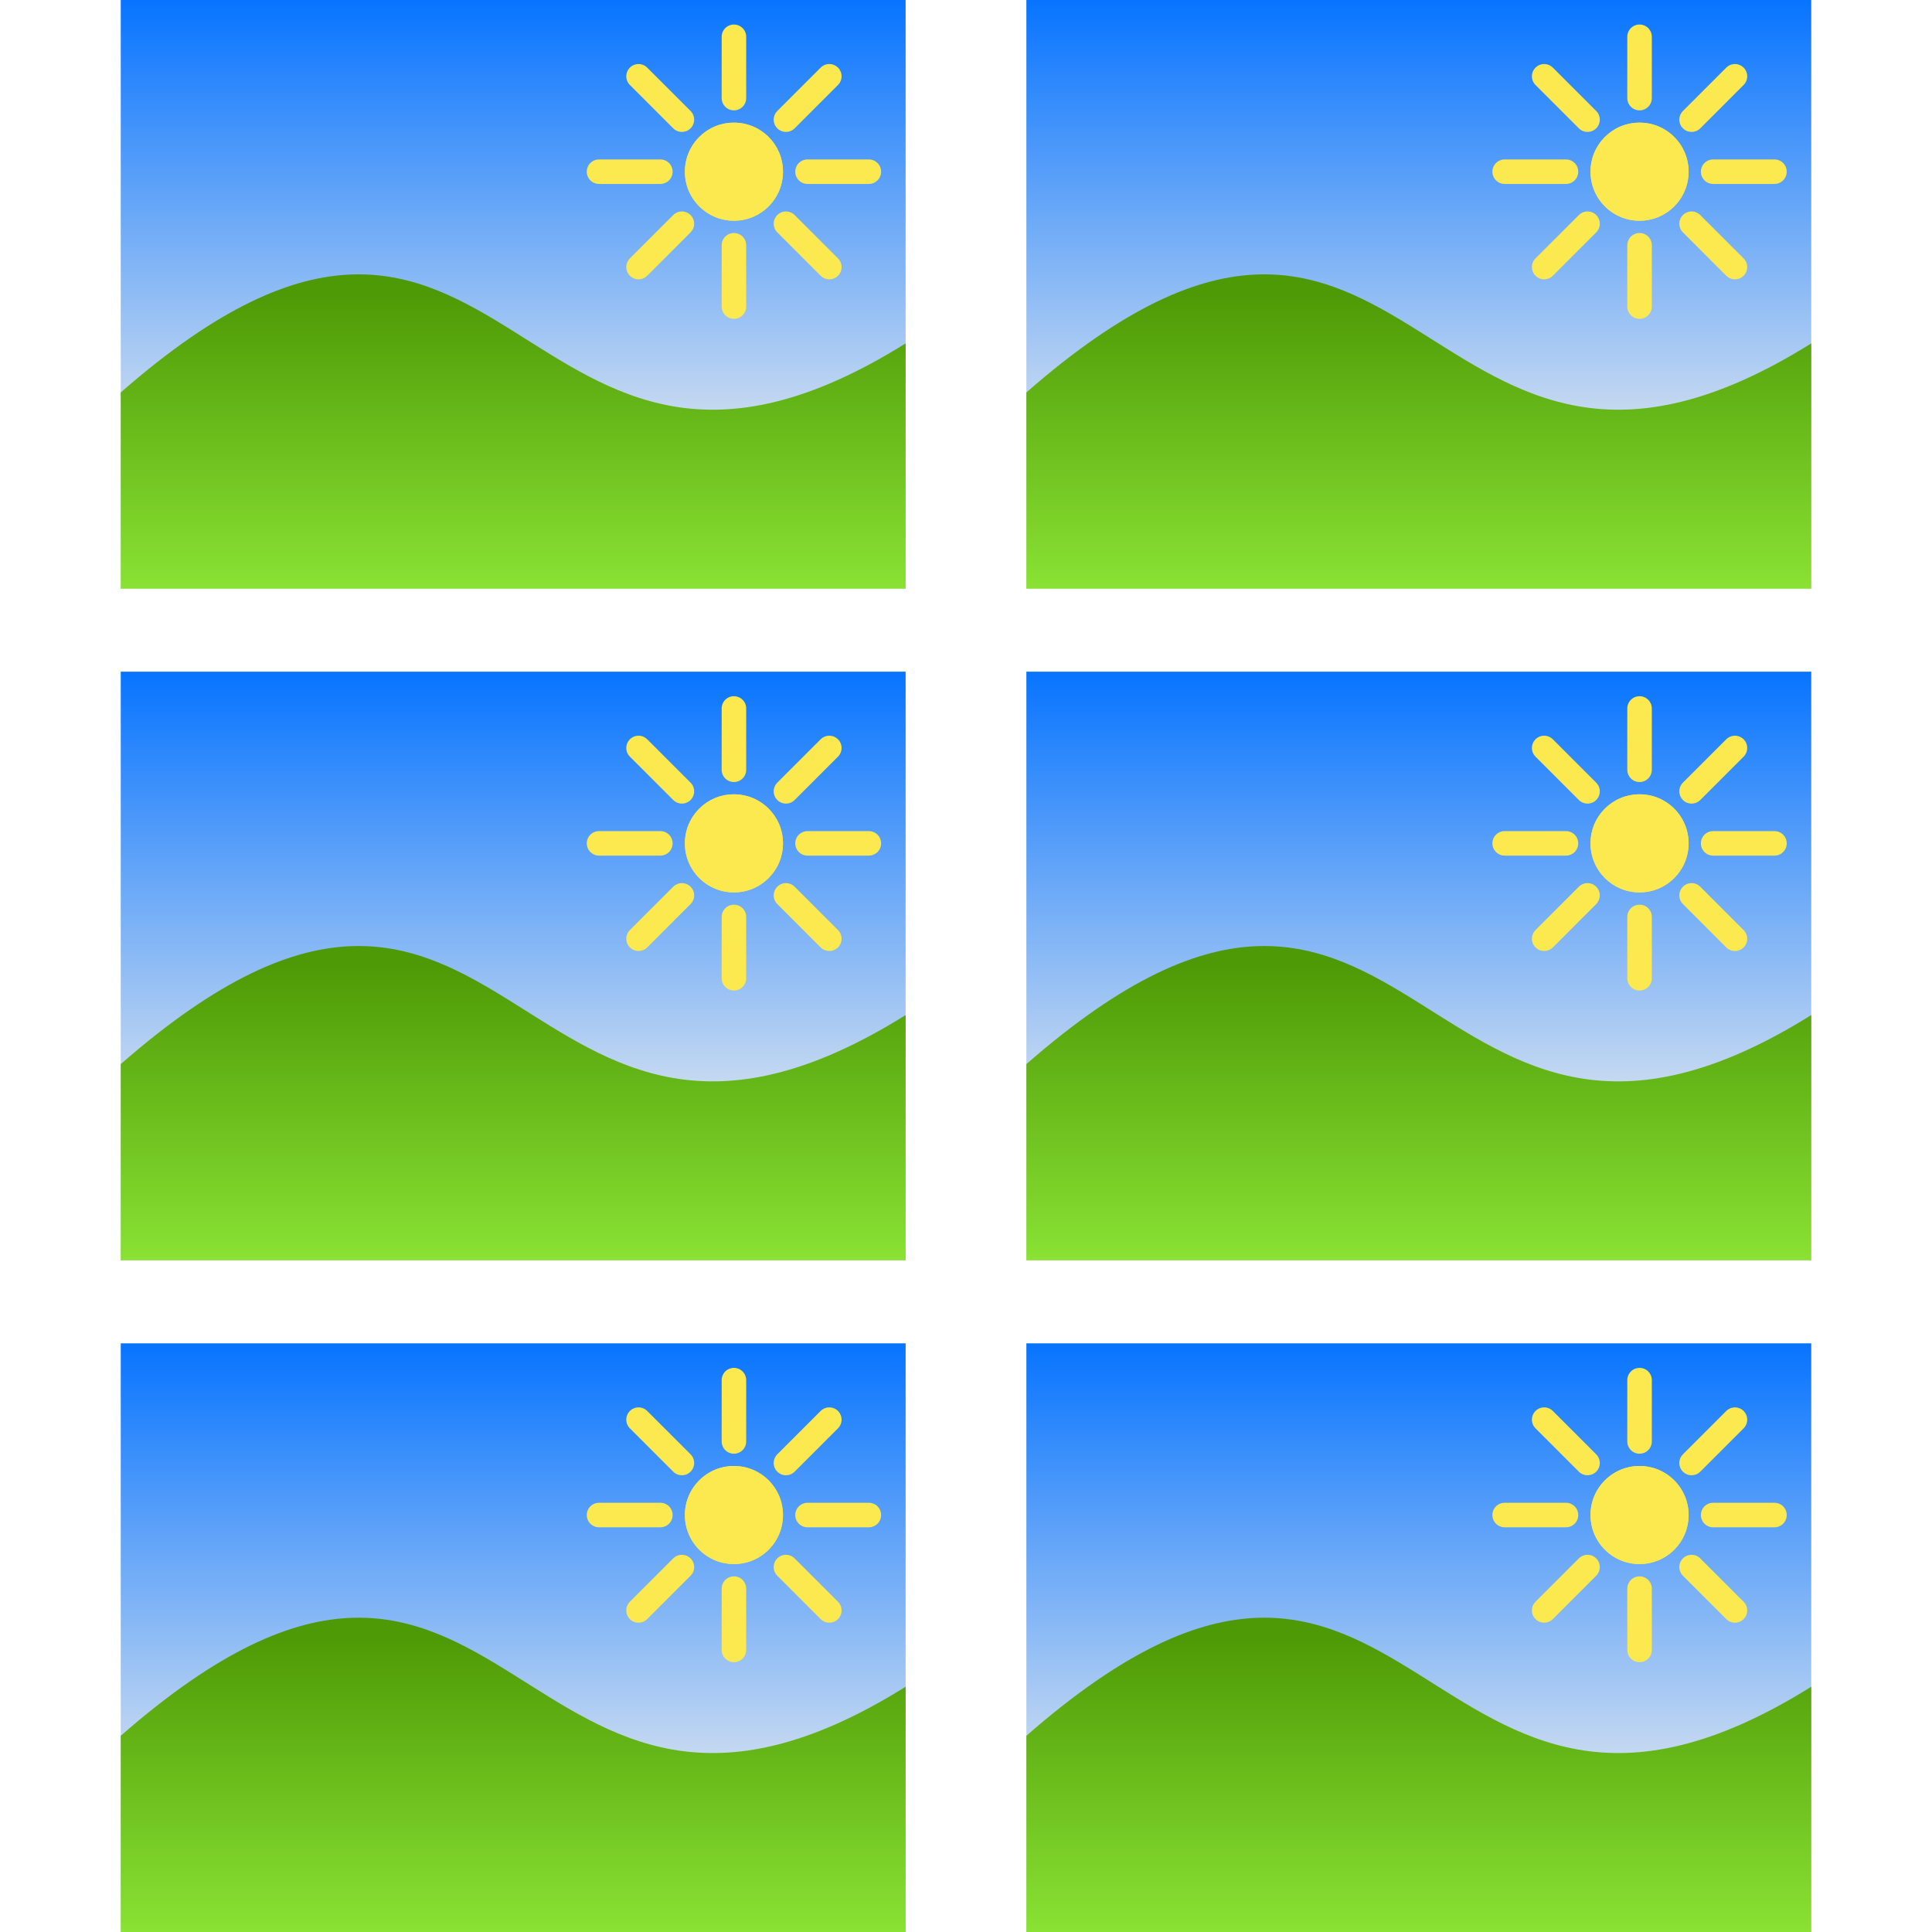
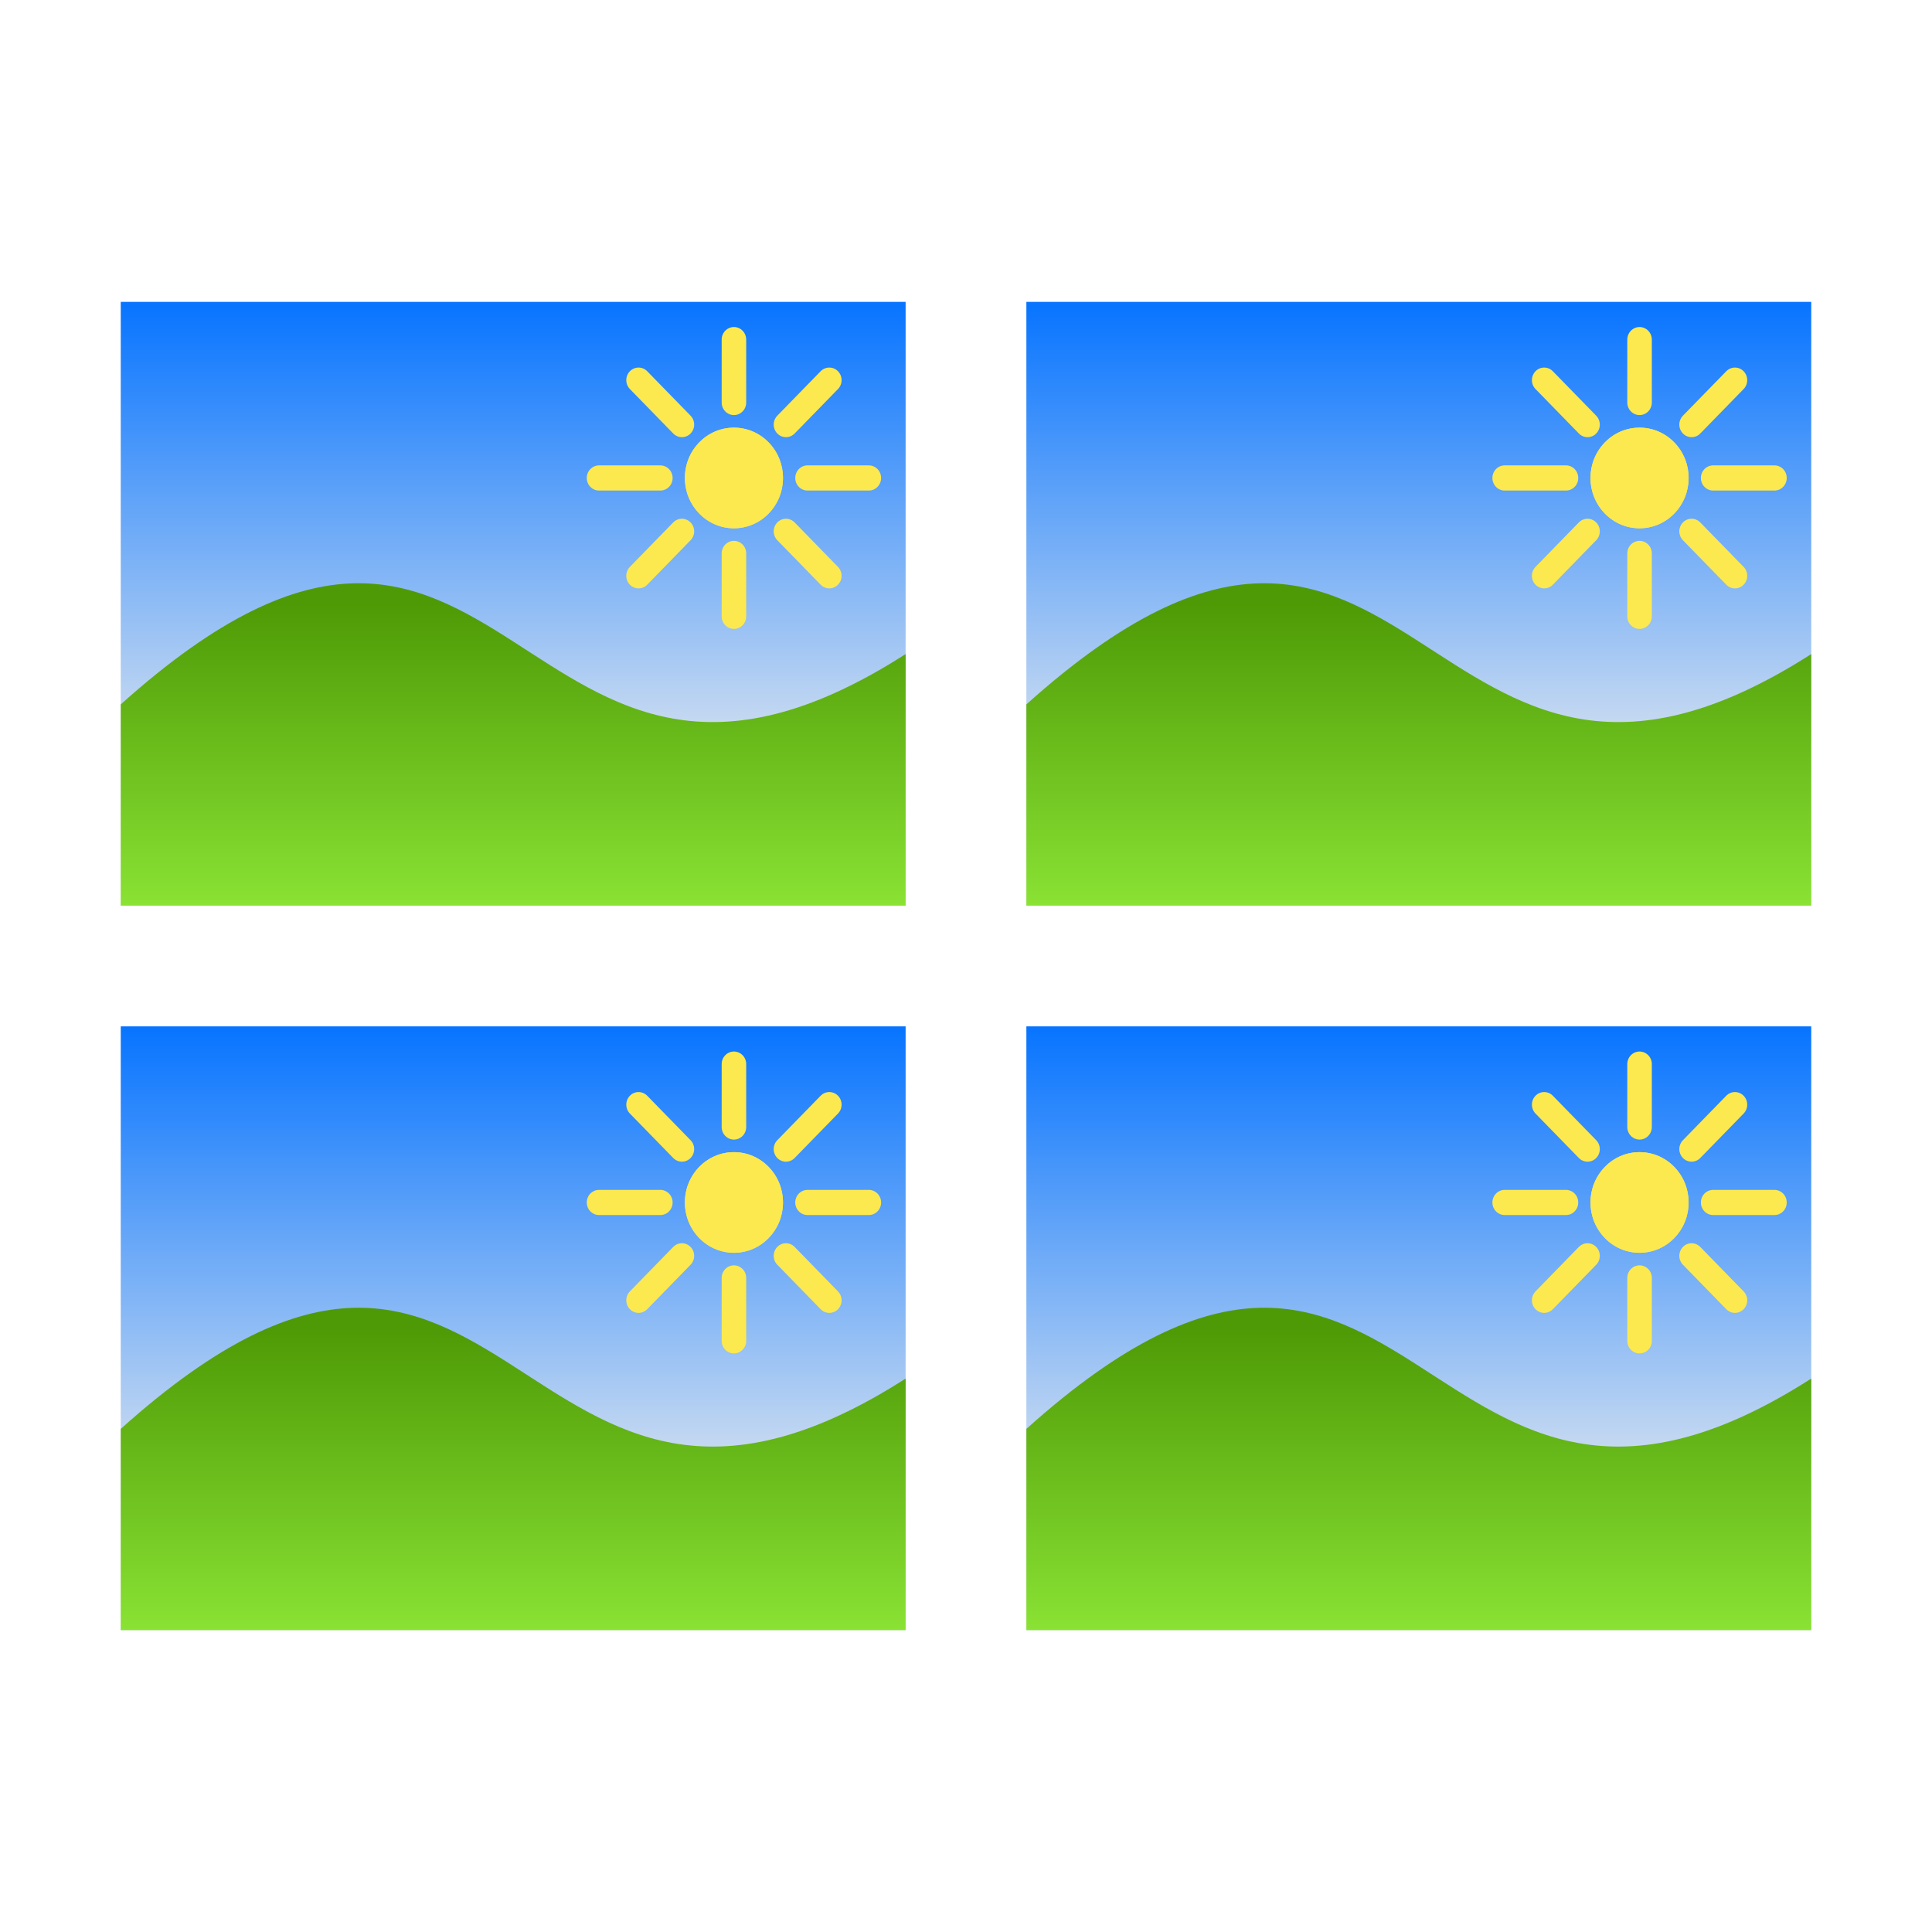
<svg xmlns="http://www.w3.org/2000/svg" xmlns:xlink="http://www.w3.org/1999/xlink" width="128" height="128" viewBox="0 0 128 128" version="1.1" id="svg138">
  <defs id="defs135">
    <linearGradient id="linearGradient3380">
      <stop style="stop-color:#d3e0f0;stop-opacity:1;" offset="0" id="stop3376" />
      <stop style="stop-color:#0774ff;stop-opacity:1;" offset="1" id="stop3378" />
    </linearGradient>
    <linearGradient id="linearGradient1687">
      <stop style="stop-color:#4e9a06;stop-opacity:1" offset="0" id="stop1683" />
      <stop style="stop-color:#8ae234;stop-opacity:1" offset="1" id="stop1685" />
    </linearGradient>
    <linearGradient xlink:href="#linearGradient3380" id="linearGradient1681-0" x1="64" y1="88" x2="64" y2="16" gradientUnits="userSpaceOnUse" />
    <linearGradient xlink:href="#linearGradient1687" id="linearGradient1689-5" x1="64" y1="64" x2="64" y2="112" gradientUnits="userSpaceOnUse" />
    <linearGradient xlink:href="#linearGradient3380" id="linearGradient3551" gradientUnits="userSpaceOnUse" x1="64" y1="88" x2="64" y2="16" />
    <linearGradient xlink:href="#linearGradient1687" id="linearGradient3553" gradientUnits="userSpaceOnUse" x1="64" y1="64" x2="64" y2="112" />
    <linearGradient xlink:href="#linearGradient3380" id="linearGradient3752" gradientUnits="userSpaceOnUse" x1="64" y1="88" x2="64" y2="16" />
    <linearGradient xlink:href="#linearGradient1687" id="linearGradient3754" gradientUnits="userSpaceOnUse" x1="64" y1="64" x2="64" y2="112" />
    <linearGradient xlink:href="#linearGradient3380" id="linearGradient3756" gradientUnits="userSpaceOnUse" x1="64" y1="88" x2="64" y2="16" />
    <linearGradient xlink:href="#linearGradient1687" id="linearGradient3758" gradientUnits="userSpaceOnUse" x1="64" y1="64" x2="64" y2="112" />
-     <linearGradient xlink:href="#linearGradient3380" id="linearGradient3913" gradientUnits="userSpaceOnUse" x1="64" y1="88" x2="64" y2="16" />
-     <linearGradient xlink:href="#linearGradient1687" id="linearGradient3915" gradientUnits="userSpaceOnUse" x1="64" y1="64" x2="64" y2="112" />
-     <linearGradient xlink:href="#linearGradient3380" id="linearGradient3917" gradientUnits="userSpaceOnUse" x1="64" y1="88" x2="64" y2="16" />
-     <linearGradient xlink:href="#linearGradient1687" id="linearGradient3919" gradientUnits="userSpaceOnUse" x1="64" y1="64" x2="64" y2="112" />
  </defs>
  <g id="layer3" style="display:inline">
-     <g id="g1704-7" transform="matrix(0.40625,0,0,0.40625,8,-6.5)" style="display:inline">
+     <g id="g1704-7" transform="matrix(0.40625,0,0,0.4166666,8,13.33333)" style="display:inline">
      <rect style="fill:url(#linearGradient1681-0);fill-opacity:1;stroke-linecap:round;stroke-linejoin:round" id="rect3673-7" width="128" height="96" x="0" y="16" />
      <path style="fill:url(#linearGradient1689-5);fill-opacity:1;stroke-linecap:round;stroke-linejoin:round" d="M 0,80 C 64,24 64,112 128,72 v 40 l -128,1e-5 z" id="path3781-0" />
      <g id="g1522-1" style="fill:#fce94f">
        <ellipse style="fill:#fce94f;stroke-width:16;stroke-linecap:square;stroke-linejoin:round" id="path353-21" cx="100" cy="44" rx="8" ry="8" />
        <path style="fill:none;stroke:#fce94f;stroke-width:4;stroke-linecap:round;stroke-linejoin:round;stroke-dasharray:none" d="m 112,44 10,3e-6" id="path463-42" />
        <path style="display:inline;fill:none;stroke:#fce94f;stroke-width:4;stroke-linecap:round;stroke-linejoin:round;stroke-dasharray:none" d="M 78,44 88,44" id="path463-2-5" />
        <path style="display:inline;fill:none;stroke:#fce94f;stroke-width:4;stroke-linecap:round;stroke-linejoin:round;stroke-dasharray:none" d="m 100,32 v -10" id="path463-4-7" />
        <path style="display:inline;fill:none;stroke:#fce94f;stroke-width:4;stroke-linecap:round;stroke-linejoin:round;stroke-dasharray:none" d="m 100,66 v -10" id="path463-2-3-3" />
        <ellipse style="fill:#fce94f;stroke-width:16;stroke-linecap:square;stroke-linejoin:round" id="path353-2-5" cx="101.823" cy="-39.598" rx="8" ry="8" transform="rotate(45)" />
        <path style="fill:none;stroke:#fce94f;stroke-width:4;stroke-linecap:round;stroke-linejoin:round;stroke-dasharray:none" d="m 108.485,52.485 7.071,7.071" id="path463-8-4" />
        <path style="display:inline;fill:none;stroke:#fce94f;stroke-width:4;stroke-linecap:round;stroke-linejoin:round;stroke-dasharray:none" d="m 84.444,28.444 7.071,7.071" id="path463-2-2-0" />
        <path style="display:inline;fill:none;stroke:#fce94f;stroke-width:4;stroke-linecap:round;stroke-linejoin:round;stroke-dasharray:none" d="m 108.485,35.515 7.071,-7.071" id="path463-4-8-3" />
        <path style="display:inline;fill:none;stroke:#fce94f;stroke-width:4;stroke-linecap:round;stroke-linejoin:round;stroke-dasharray:none" d="m 84.444,59.556 7.071,-7.071" id="path463-2-3-2-5" />
      </g>
    </g>
-     <g id="g1704-7-3" transform="matrix(0.40625,0,0,0.40625,68,-6.5)" style="display:inline">
+     <g id="g1704-7-3" transform="matrix(0.40625,0,0,0.4166666,68,13.33333)" style="display:inline">
      <rect style="fill:url(#linearGradient3551);fill-opacity:1;stroke-linecap:round;stroke-linejoin:round" id="rect3673-7-0" width="128" height="96" x="0" y="16" />
      <path style="fill:url(#linearGradient3553);fill-opacity:1;stroke-linecap:round;stroke-linejoin:round" d="M 0,80 C 64,24 64,112 128,72 v 40 l -128,1e-5 z" id="path3781-0-7" />
      <g id="g1522-1-8" style="fill:#fce94f">
        <ellipse style="fill:#fce94f;stroke-width:16;stroke-linecap:square;stroke-linejoin:round" id="path353-21-1" cx="100" cy="44" rx="8" ry="8" />
        <path style="fill:none;stroke:#fce94f;stroke-width:4;stroke-linecap:round;stroke-linejoin:round;stroke-dasharray:none" d="m 112,44 10,3e-6" id="path463-42-4" />
        <path style="display:inline;fill:none;stroke:#fce94f;stroke-width:4;stroke-linecap:round;stroke-linejoin:round;stroke-dasharray:none" d="M 78,44 88,44" id="path463-2-5-2" />
        <path style="display:inline;fill:none;stroke:#fce94f;stroke-width:4;stroke-linecap:round;stroke-linejoin:round;stroke-dasharray:none" d="m 100,32 v -10" id="path463-4-7-4" />
        <path style="display:inline;fill:none;stroke:#fce94f;stroke-width:4;stroke-linecap:round;stroke-linejoin:round;stroke-dasharray:none" d="m 100,66 v -10" id="path463-2-3-3-9" />
        <ellipse style="fill:#fce94f;stroke-width:16;stroke-linecap:square;stroke-linejoin:round" id="path353-2-5-2" cx="101.823" cy="-39.598" rx="8" ry="8" transform="rotate(45)" />
        <path style="fill:none;stroke:#fce94f;stroke-width:4;stroke-linecap:round;stroke-linejoin:round;stroke-dasharray:none" d="m 108.485,52.485 7.071,7.071" id="path463-8-4-4" />
        <path style="display:inline;fill:none;stroke:#fce94f;stroke-width:4;stroke-linecap:round;stroke-linejoin:round;stroke-dasharray:none" d="m 84.444,28.444 7.071,7.071" id="path463-2-2-0-4" />
        <path style="display:inline;fill:none;stroke:#fce94f;stroke-width:4;stroke-linecap:round;stroke-linejoin:round;stroke-dasharray:none" d="m 108.485,35.515 7.071,-7.071" id="path463-4-8-3-7" />
        <path style="display:inline;fill:none;stroke:#fce94f;stroke-width:4;stroke-linecap:round;stroke-linejoin:round;stroke-dasharray:none" d="m 84.444,59.556 7.071,-7.071" id="path463-2-3-2-5-2" />
      </g>
    </g>
-     <g id="g1704-7-8" transform="matrix(0.40625,0,0,0.40625,8,38.00001)" style="display:inline">
+     <g id="g1704-7-8" transform="matrix(0.40625,0,0,0.4166666,8,61.33333)" style="display:inline">
      <rect style="fill:url(#linearGradient3752);fill-opacity:1;stroke-linecap:round;stroke-linejoin:round" id="rect3673-7-2" width="128" height="96" x="0" y="16" />
      <path style="fill:url(#linearGradient3754);fill-opacity:1;stroke-linecap:round;stroke-linejoin:round" d="M 0,80 C 64,24 64,112 128,72 v 40 l -128,1e-5 z" id="path3781-0-6" />
      <g id="g1522-1-3" style="fill:#fce94f">
        <ellipse style="fill:#fce94f;stroke-width:16;stroke-linecap:square;stroke-linejoin:round" id="path353-21-6" cx="100" cy="44" rx="8" ry="8" />
        <path style="fill:none;stroke:#fce94f;stroke-width:4;stroke-linecap:round;stroke-linejoin:round;stroke-dasharray:none" d="m 112,44 10,3e-6" id="path463-42-1" />
        <path style="display:inline;fill:none;stroke:#fce94f;stroke-width:4;stroke-linecap:round;stroke-linejoin:round;stroke-dasharray:none" d="M 78,44 88,44" id="path463-2-5-7" />
        <path style="display:inline;fill:none;stroke:#fce94f;stroke-width:4;stroke-linecap:round;stroke-linejoin:round;stroke-dasharray:none" d="m 100,32 v -10" id="path463-4-7-5" />
        <path style="display:inline;fill:none;stroke:#fce94f;stroke-width:4;stroke-linecap:round;stroke-linejoin:round;stroke-dasharray:none" d="m 100,66 v -10" id="path463-2-3-3-8" />
        <ellipse style="fill:#fce94f;stroke-width:16;stroke-linecap:square;stroke-linejoin:round" id="path353-2-5-27" cx="101.823" cy="-39.598" rx="8" ry="8" transform="rotate(45)" />
        <path style="fill:none;stroke:#fce94f;stroke-width:4;stroke-linecap:round;stroke-linejoin:round;stroke-dasharray:none" d="m 108.485,52.485 7.071,7.071" id="path463-8-4-7" />
        <path style="display:inline;fill:none;stroke:#fce94f;stroke-width:4;stroke-linecap:round;stroke-linejoin:round;stroke-dasharray:none" d="m 84.444,28.444 7.071,7.071" id="path463-2-2-0-7" />
        <path style="display:inline;fill:none;stroke:#fce94f;stroke-width:4;stroke-linecap:round;stroke-linejoin:round;stroke-dasharray:none" d="m 108.485,35.515 7.071,-7.071" id="path463-4-8-3-3" />
        <path style="display:inline;fill:none;stroke:#fce94f;stroke-width:4;stroke-linecap:round;stroke-linejoin:round;stroke-dasharray:none" d="m 84.444,59.556 7.071,-7.071" id="path463-2-3-2-5-26" />
      </g>
    </g>
-     <g id="g1704-7-3-2" transform="matrix(0.40625,0,0,0.40625,68,38.00001)" style="display:inline">
+     <g id="g1704-7-3-2" transform="matrix(0.40625,0,0,0.4166666,68,61.33333)" style="display:inline">
      <rect style="fill:url(#linearGradient3756);fill-opacity:1;stroke-linecap:round;stroke-linejoin:round" id="rect3673-7-0-3" width="128" height="96" x="0" y="16" />
      <path style="fill:url(#linearGradient3758);fill-opacity:1;stroke-linecap:round;stroke-linejoin:round" d="M 0,80 C 64,24 64,112 128,72 v 40 l -128,1e-5 z" id="path3781-0-7-3" />
      <g id="g1522-1-8-2" style="fill:#fce94f">
        <ellipse style="fill:#fce94f;stroke-width:16;stroke-linecap:square;stroke-linejoin:round" id="path353-21-1-2" cx="100" cy="44" rx="8" ry="8" />
        <path style="fill:none;stroke:#fce94f;stroke-width:4;stroke-linecap:round;stroke-linejoin:round;stroke-dasharray:none" d="m 112,44 10,3e-6" id="path463-42-4-8" />
        <path style="display:inline;fill:none;stroke:#fce94f;stroke-width:4;stroke-linecap:round;stroke-linejoin:round;stroke-dasharray:none" d="M 78,44 88,44" id="path463-2-5-2-1" />
        <path style="display:inline;fill:none;stroke:#fce94f;stroke-width:4;stroke-linecap:round;stroke-linejoin:round;stroke-dasharray:none" d="m 100,32 v -10" id="path463-4-7-4-9" />
        <path style="display:inline;fill:none;stroke:#fce94f;stroke-width:4;stroke-linecap:round;stroke-linejoin:round;stroke-dasharray:none" d="m 100,66 v -10" id="path463-2-3-3-9-2" />
        <ellipse style="fill:#fce94f;stroke-width:16;stroke-linecap:square;stroke-linejoin:round" id="path353-2-5-2-6" cx="101.823" cy="-39.598" rx="8" ry="8" transform="rotate(45)" />
        <path style="fill:none;stroke:#fce94f;stroke-width:4;stroke-linecap:round;stroke-linejoin:round;stroke-dasharray:none" d="m 108.485,52.485 7.071,7.071" id="path463-8-4-4-6" />
        <path style="display:inline;fill:none;stroke:#fce94f;stroke-width:4;stroke-linecap:round;stroke-linejoin:round;stroke-dasharray:none" d="m 84.444,28.444 7.071,7.071" id="path463-2-2-0-4-3" />
        <path style="display:inline;fill:none;stroke:#fce94f;stroke-width:4;stroke-linecap:round;stroke-linejoin:round;stroke-dasharray:none" d="m 108.485,35.515 7.071,-7.071" id="path463-4-8-3-7-3" />
        <path style="display:inline;fill:none;stroke:#fce94f;stroke-width:4;stroke-linecap:round;stroke-linejoin:round;stroke-dasharray:none" d="m 84.444,59.556 7.071,-7.071" id="path463-2-3-2-5-2-8" />
      </g>
    </g>
-     <g id="g1704-7-1" transform="matrix(0.40625,0,0,0.40625,8,82.5)" style="display:inline">
-       <rect style="fill:url(#linearGradient3913);fill-opacity:1;stroke-linecap:round;stroke-linejoin:round" id="rect3673-7-3" width="128" height="96" x="0" y="16" />
-       <path style="fill:url(#linearGradient3915);fill-opacity:1;stroke-linecap:round;stroke-linejoin:round" d="M 0,80 C 64,24 64,112 128,72 v 40 l -128,1e-5 z" id="path3781-0-9" />
-       <g id="g1522-1-0" style="fill:#fce94f">
-         <ellipse style="fill:#fce94f;stroke-width:16;stroke-linecap:square;stroke-linejoin:round" id="path353-21-8" cx="100" cy="44" rx="8" ry="8" />
-         <path style="fill:none;stroke:#fce94f;stroke-width:4;stroke-linecap:round;stroke-linejoin:round;stroke-dasharray:none" d="m 112,44 10,3e-6" id="path463-42-3" />
-         <path style="display:inline;fill:none;stroke:#fce94f;stroke-width:4;stroke-linecap:round;stroke-linejoin:round;stroke-dasharray:none" d="M 78,44 88,44" id="path463-2-5-29" />
-         <path style="display:inline;fill:none;stroke:#fce94f;stroke-width:4;stroke-linecap:round;stroke-linejoin:round;stroke-dasharray:none" d="m 100,32 v -10" id="path463-4-7-2" />
-         <path style="display:inline;fill:none;stroke:#fce94f;stroke-width:4;stroke-linecap:round;stroke-linejoin:round;stroke-dasharray:none" d="m 100,66 v -10" id="path463-2-3-3-1" />
-         <ellipse style="fill:#fce94f;stroke-width:16;stroke-linecap:square;stroke-linejoin:round" id="path353-2-5-0" cx="101.823" cy="-39.598" rx="8" ry="8" transform="rotate(45)" />
-         <path style="fill:none;stroke:#fce94f;stroke-width:4;stroke-linecap:round;stroke-linejoin:round;stroke-dasharray:none" d="m 108.485,52.485 7.071,7.071" id="path463-8-4-77" />
-         <path style="display:inline;fill:none;stroke:#fce94f;stroke-width:4;stroke-linecap:round;stroke-linejoin:round;stroke-dasharray:none" d="m 84.444,28.444 7.071,7.071" id="path463-2-2-0-2" />
-         <path style="display:inline;fill:none;stroke:#fce94f;stroke-width:4;stroke-linecap:round;stroke-linejoin:round;stroke-dasharray:none" d="m 108.485,35.515 7.071,-7.071" id="path463-4-8-3-4" />
-         <path style="display:inline;fill:none;stroke:#fce94f;stroke-width:4;stroke-linecap:round;stroke-linejoin:round;stroke-dasharray:none" d="m 84.444,59.556 7.071,-7.071" id="path463-2-3-2-5-6" />
-       </g>
-     </g>
-     <g id="g1704-7-3-4" transform="matrix(0.40625,0,0,0.40625,68,82.5)" style="display:inline">
-       <rect style="fill:url(#linearGradient3917);fill-opacity:1;stroke-linecap:round;stroke-linejoin:round" id="rect3673-7-0-7" width="128" height="96" x="0" y="16" />
-       <path style="fill:url(#linearGradient3919);fill-opacity:1;stroke-linecap:round;stroke-linejoin:round" d="M 0,80 C 64,24 64,112 128,72 v 40 l -128,1e-5 z" id="path3781-0-7-4" />
-       <g id="g1522-1-8-0" style="fill:#fce94f">
-         <ellipse style="fill:#fce94f;stroke-width:16;stroke-linecap:square;stroke-linejoin:round" id="path353-21-1-1" cx="100" cy="44" rx="8" ry="8" />
-         <path style="fill:none;stroke:#fce94f;stroke-width:4;stroke-linecap:round;stroke-linejoin:round;stroke-dasharray:none" d="m 112,44 10,3e-6" id="path463-42-4-0" />
-         <path style="display:inline;fill:none;stroke:#fce94f;stroke-width:4;stroke-linecap:round;stroke-linejoin:round;stroke-dasharray:none" d="M 78,44 88,44" id="path463-2-5-2-3" />
-         <path style="display:inline;fill:none;stroke:#fce94f;stroke-width:4;stroke-linecap:round;stroke-linejoin:round;stroke-dasharray:none" d="m 100,32 v -10" id="path463-4-7-4-5" />
-         <path style="display:inline;fill:none;stroke:#fce94f;stroke-width:4;stroke-linecap:round;stroke-linejoin:round;stroke-dasharray:none" d="m 100,66 v -10" id="path463-2-3-3-9-24" />
-         <ellipse style="fill:#fce94f;stroke-width:16;stroke-linecap:square;stroke-linejoin:round" id="path353-2-5-2-4" cx="101.823" cy="-39.598" rx="8" ry="8" transform="rotate(45)" />
-         <path style="fill:none;stroke:#fce94f;stroke-width:4;stroke-linecap:round;stroke-linejoin:round;stroke-dasharray:none" d="m 108.485,52.485 7.071,7.071" id="path463-8-4-4-1" />
-         <path style="display:inline;fill:none;stroke:#fce94f;stroke-width:4;stroke-linecap:round;stroke-linejoin:round;stroke-dasharray:none" d="m 84.444,28.444 7.071,7.071" id="path463-2-2-0-4-7" />
-         <path style="display:inline;fill:none;stroke:#fce94f;stroke-width:4;stroke-linecap:round;stroke-linejoin:round;stroke-dasharray:none" d="m 108.485,35.515 7.071,-7.071" id="path463-4-8-3-7-9" />
-         <path style="display:inline;fill:none;stroke:#fce94f;stroke-width:4;stroke-linecap:round;stroke-linejoin:round;stroke-dasharray:none" d="m 84.444,59.556 7.071,-7.071" id="path463-2-3-2-5-2-4" />
-       </g>
-     </g>
  </g>
  <g id="layer1" />
</svg>
